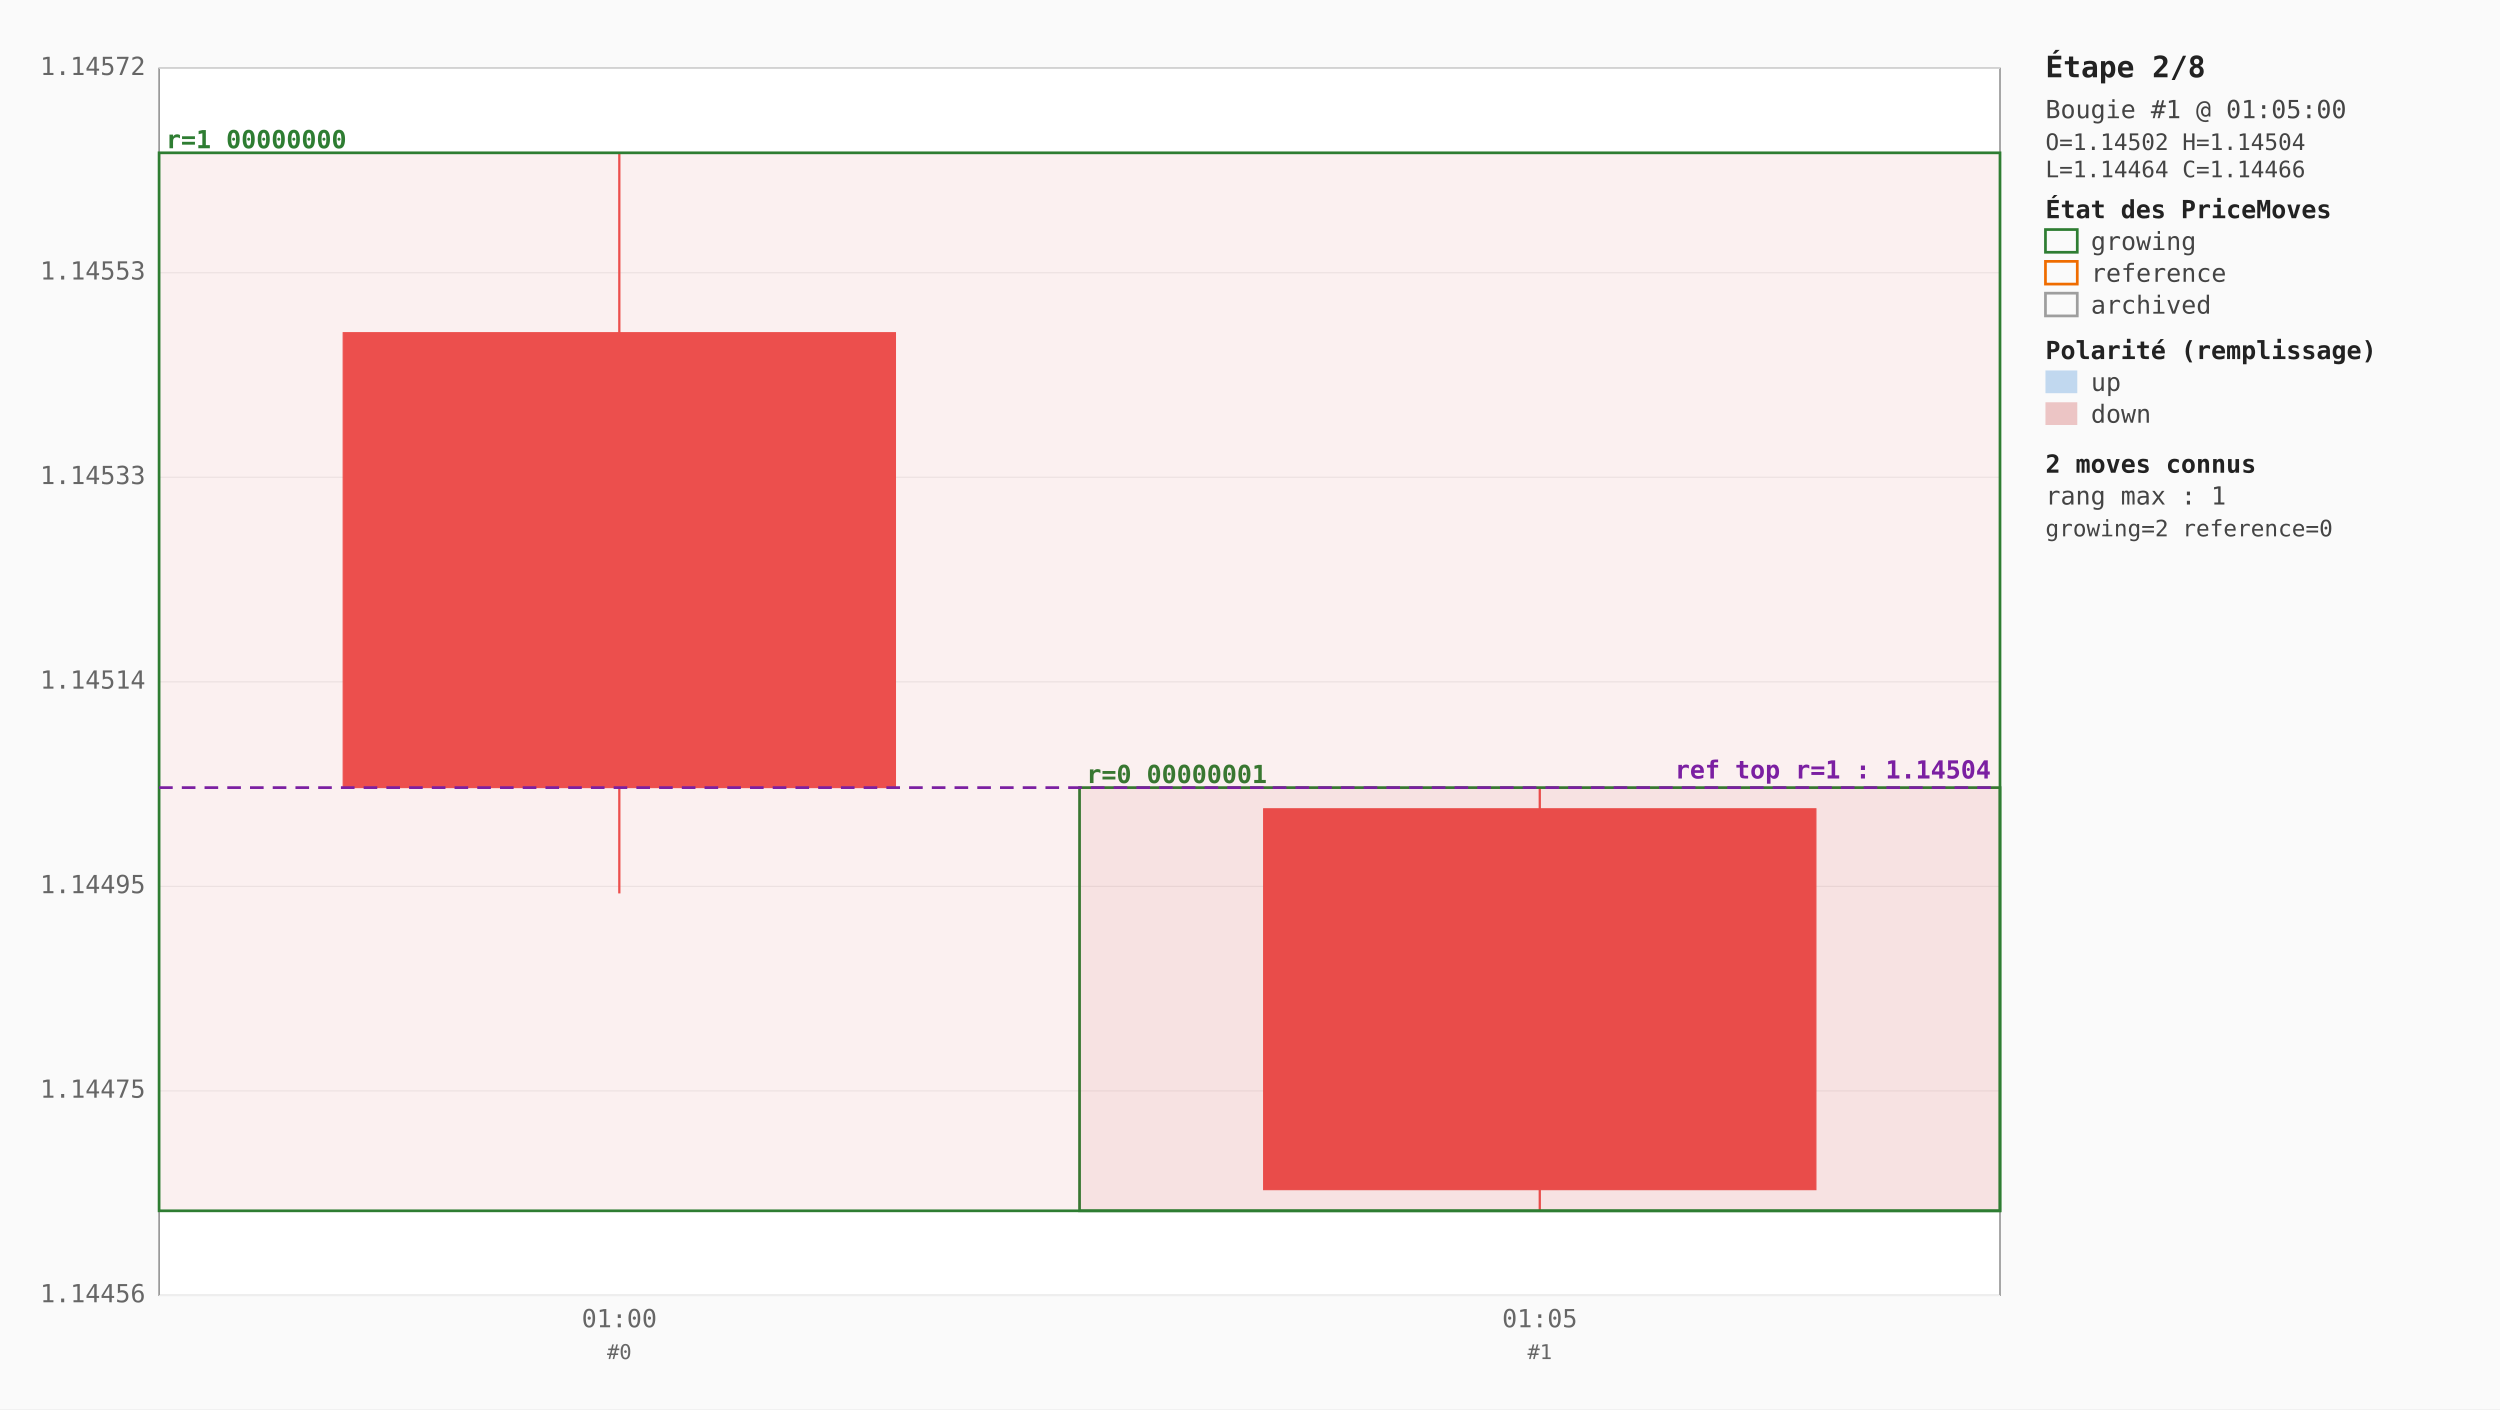
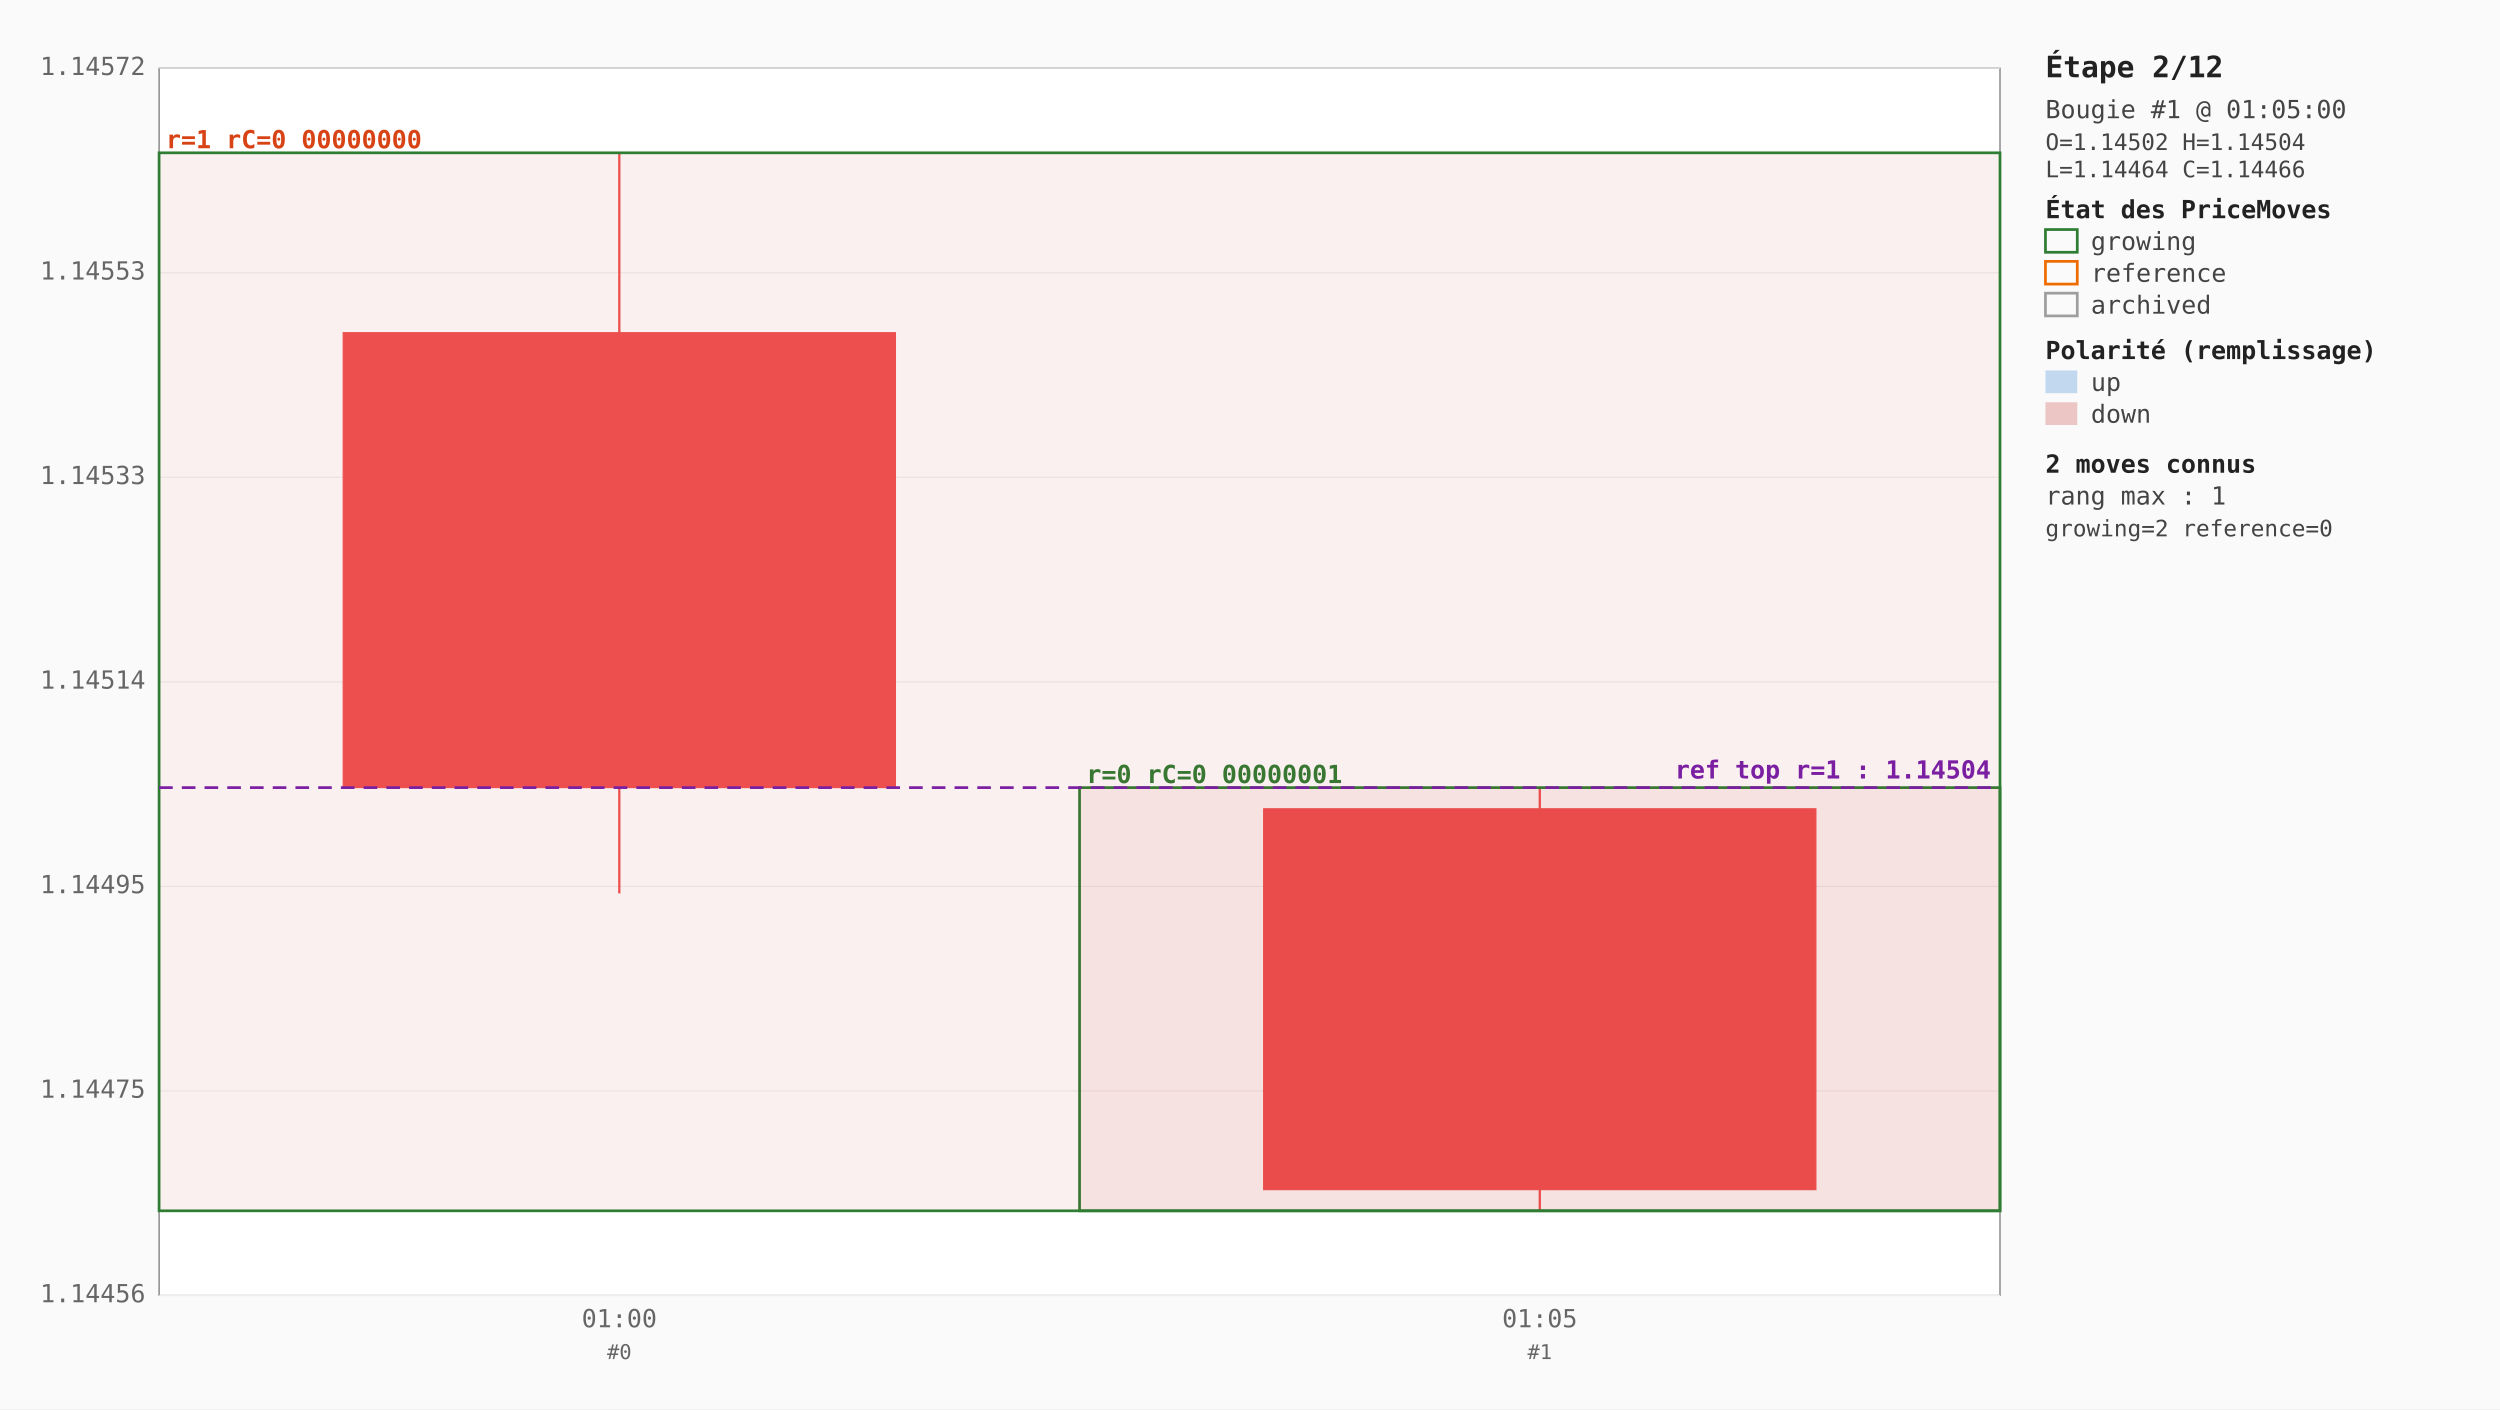
<svg xmlns="http://www.w3.org/2000/svg" width="1100" height="620" viewBox="0 0 1100 620" font-family="ui-monospace, SFMono-Regular, Menlo, monospace" font-size="11">
  <rect x="0" y="0" width="1100" height="620" fill="#fafafa" />
  <rect x="70" y="30" width="810" height="540" fill="white" stroke="#666" stroke-width="0.5" />
  <line x1="70" y1="570" x2="880" y2="570" stroke="#eee" stroke-width="0.5" />
  <text x="64" y="573" text-anchor="end" fill="#666">1.14456</text>
  <line x1="70" y1="480" x2="880" y2="480" stroke="#eee" stroke-width="0.5" />
  <text x="64" y="483" text-anchor="end" fill="#666">1.14475</text>
  <line x1="70" y1="390" x2="880" y2="390" stroke="#eee" stroke-width="0.5" />
  <text x="64" y="393" text-anchor="end" fill="#666">1.14495</text>
  <line x1="70" y1="300" x2="880" y2="300" stroke="#eee" stroke-width="0.5" />
  <text x="64" y="303" text-anchor="end" fill="#666">1.14514</text>
  <line x1="70" y1="210" x2="880" y2="210" stroke="#eee" stroke-width="0.5" />
  <text x="64" y="213" text-anchor="end" fill="#666">1.14533</text>
  <line x1="70" y1="120" x2="880" y2="120" stroke="#eee" stroke-width="0.5" />
  <text x="64" y="123" text-anchor="end" fill="#666">1.14553</text>
  <line x1="70" y1="30" x2="880" y2="30" stroke="#eee" stroke-width="0.5" />
  <text x="64" y="33" text-anchor="end" fill="#666">1.14572</text>
  <text x="272.5" y="584" text-anchor="middle" fill="#666">01:00</text>
  <text x="272.5" y="598" text-anchor="middle" fill="#666" font-size="9">#0</text>
  <text x="677.5" y="584" text-anchor="middle" fill="#666">01:05</text>
  <text x="677.5" y="598" text-anchor="middle" fill="#666" font-size="9">#1</text>
  <line x1="272.5" y1="67.241" x2="272.5" y2="393.103" stroke="#ef5350" stroke-width="1" />
  <rect x="150.999" y="146.379" width="243" height="200.172" fill="#ef5350" stroke="#ef5350" stroke-width="0.5" />
  <line x1="677.5" y1="346.552" x2="677.5" y2="532.759" stroke="#ef5350" stroke-width="1" />
  <rect x="556" y="355.862" width="243" height="167.586" fill="#ef5350" stroke="#ef5350" stroke-width="0.5" />
  <rect x="475.001" y="346.552" width="404.999" height="186.207" fill="#c62828" fill-opacity="0.07" stroke="#2e7d32" stroke-width="1.2" stroke-dasharray="none" />
-   <text x="478.001" y="344.552" fill="#2e7d32" font-weight="600">r=0 00000001</text>
+   <text x="478.001" y="344.552" fill="#2e7d32" font-weight="600">r=0 rC=0 00000001</text>
  <rect x="70" y="67.241" width="810" height="465.517" fill="#c62828" fill-opacity="0.07" stroke="#2e7d32" stroke-width="1.2" stroke-dasharray="none" />
-   <text x="73" y="65.241" fill="#2e7d32" font-weight="600">r=1 00000000</text>
+   <text x="73" y="65.241" fill="#d84315" font-weight="600">r=1 rC=0 00000000</text>
  <line x1="70" y1="346.552" x2="880" y2="346.552" stroke="#7b1fa2" stroke-width="1.2" stroke-dasharray="6 4" />
  <text x="876" y="342.552" text-anchor="end" fill="#7b1fa2" font-weight="600">ref top r=1 : 1.14504</text>
-   <text x="900" y="34" font-size="13" font-weight="700" fill="#222">Étape 2/8</text>
+   <text x="900" y="34" font-size="13" font-weight="700" fill="#222">Étape 2/12</text>
  <text x="900" y="52" fill="#444">Bougie #1 @ 01:05:00</text>
  <text x="900" y="66" fill="#444" font-size="10">O=1.14502 H=1.14504</text>
  <text x="900" y="78" fill="#444" font-size="10">L=1.14464 C=1.14466</text>
  <text x="900" y="96" font-weight="600" fill="#222">État des PriceMoves</text>
  <rect x="900" y="101" width="14" height="10" fill="none" stroke="#2e7d32" stroke-width="1.2" />
  <text x="920" y="110" fill="#444">growing</text>
  <rect x="900" y="115" width="14" height="10" fill="none" stroke="#ef6c00" stroke-width="1.2" />
  <text x="920" y="124" fill="#444">reference</text>
  <rect x="900" y="129" width="14" height="10" fill="none" stroke="#9e9e9e" stroke-width="1.2" />
  <text x="920" y="138" fill="#444">archived</text>
  <text x="900" y="158" font-weight="600" fill="#222">Polarité (remplissage)</text>
  <rect x="900" y="163" width="14" height="10" fill="#1976d2" fill-opacity="0.25" />
  <text x="920" y="172" fill="#444">up</text>
  <rect x="900" y="177" width="14" height="10" fill="#c62828" fill-opacity="0.25" />
  <text x="920" y="186" fill="#444">down</text>
  <text x="900" y="208" font-weight="600" fill="#222">2 moves connus</text>
  <text x="900" y="222" fill="#444">rang max : 1</text>
  <text x="900" y="236" fill="#444" font-size="10">growing=2 reference=0</text>
</svg>
